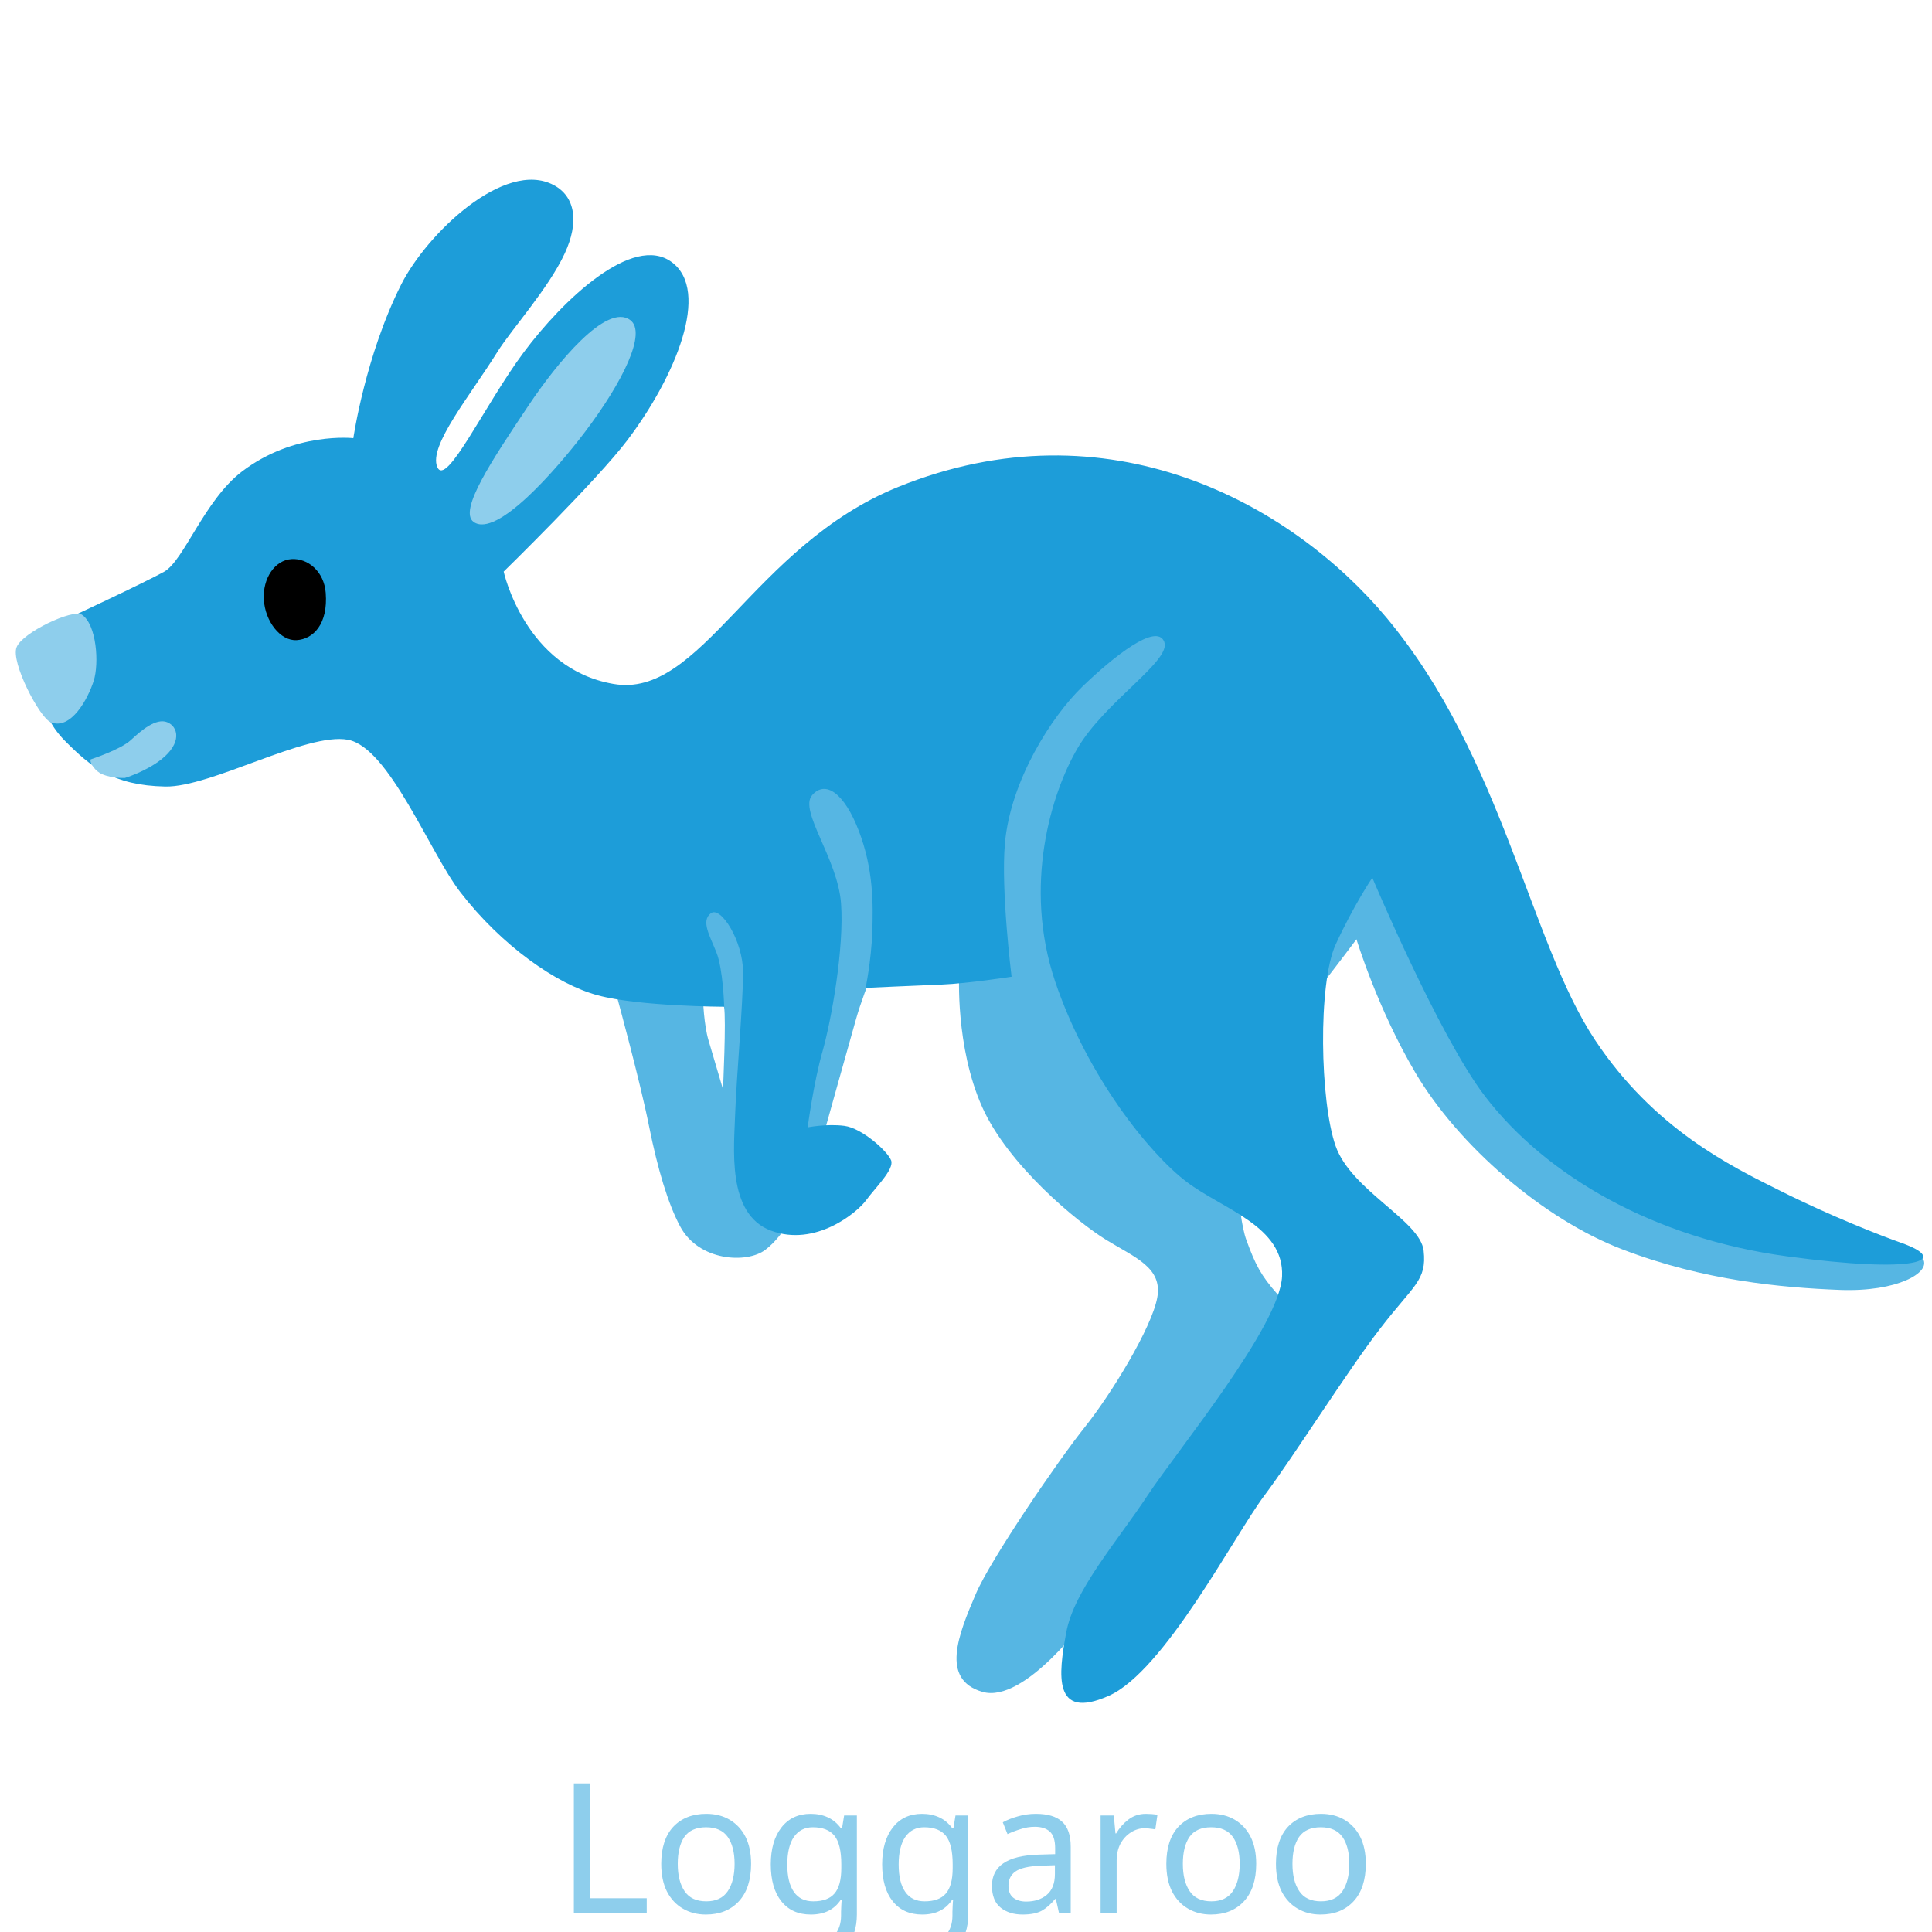
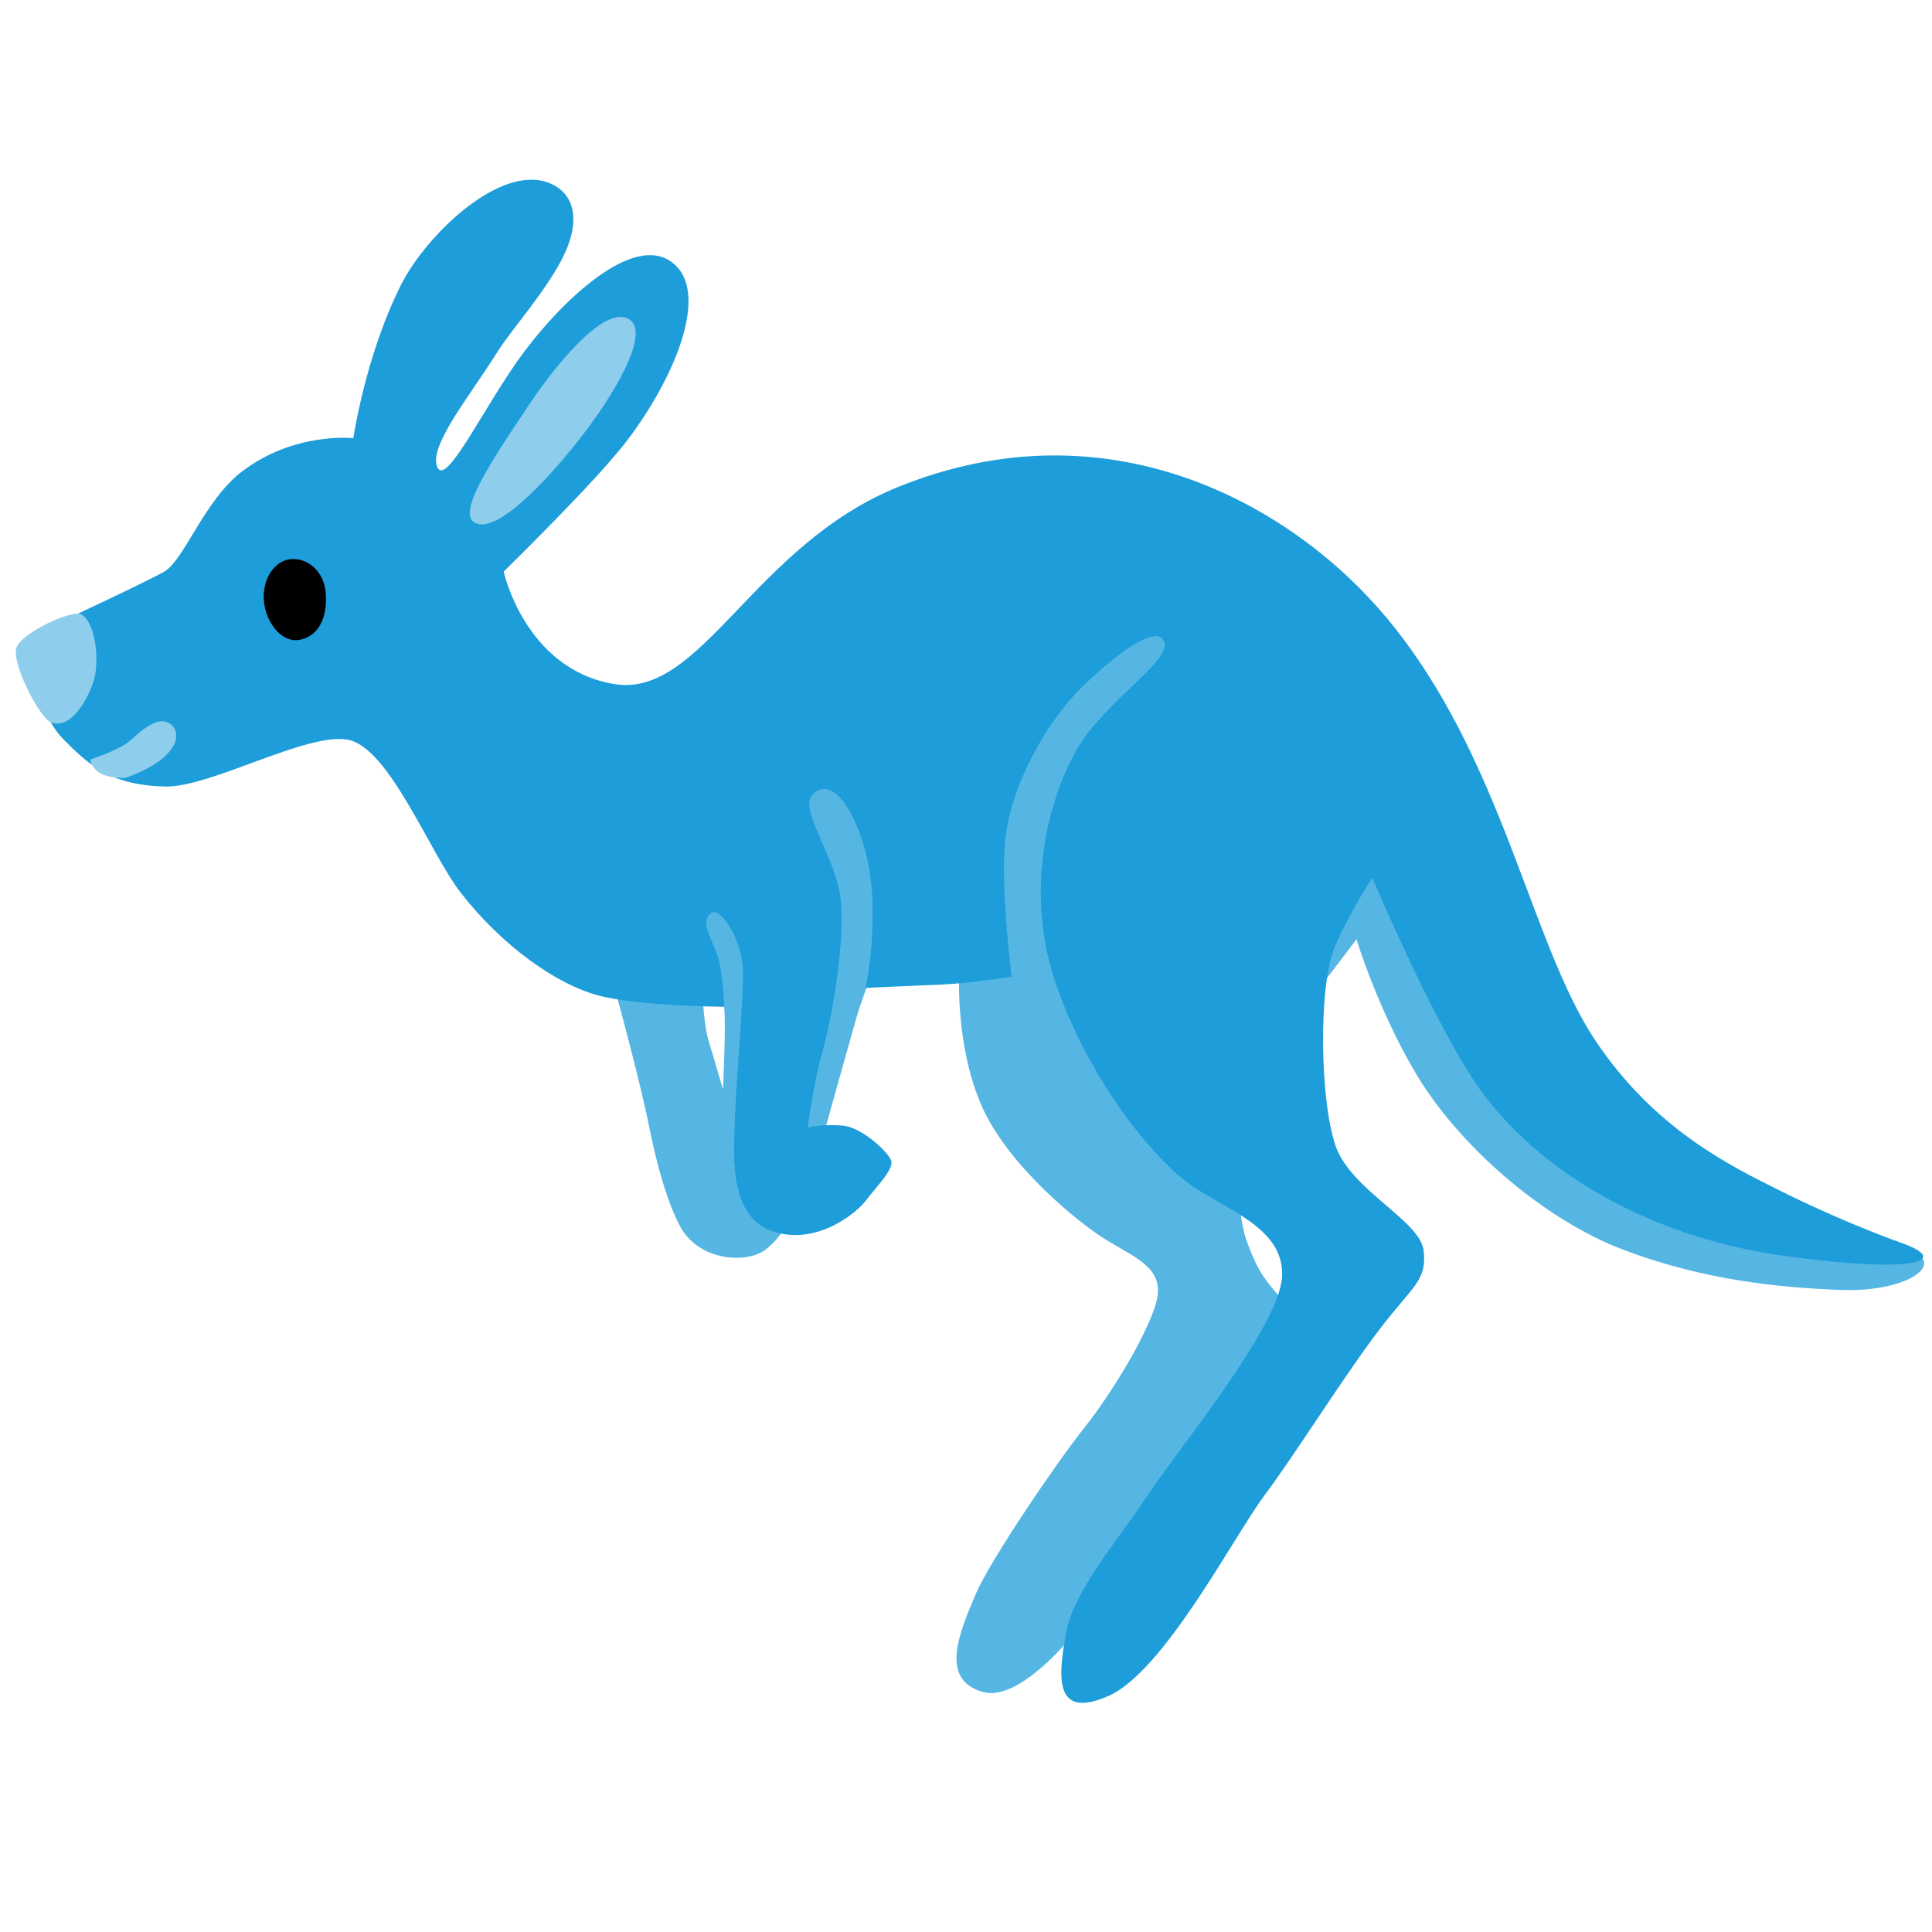
<svg xmlns="http://www.w3.org/2000/svg" width="800px" height="800px" viewBox="0 0 128 128" aria-hidden="true" role="img" class="iconify iconify--noto" preserveAspectRatio="xMidYMid meet">
  <path d="M43.7 64.5l-2.78 1.7s1.48 5.41 2.07 8.36s1.28 5.21 2.07 6.69c1.23 2.31 4.42 2.49 5.65 1.55c2.56-1.94 3.91-7.82 3.91-7.82s1.35-4.84 2.09-7.45c.6-2.13 2.02-5.31 2.02-5.31l4.82 2.29s-.27 4.82 1.52 8.83c1.72 3.85 6.29 7.62 8.21 8.8c1.92 1.18 3.76 1.84 3.39 3.84c-.37 1.99-3.02 6.34-4.79 8.56c-1.77 2.21-6.25 8.77-7.23 11.06c-1.16 2.7-2.36 5.68.44 6.49c2.8.81 6.96-4.97 6.96-4.97l13.62-19.08s.07-1.03-1.03-2.29c-1.11-1.25-1.48-1.99-2.07-3.61s-.81-6.71-.81-6.71s4.79-8.92 5.68-10.03c.89-1.11 2.43-3.17 2.43-3.17s1.39 4.59 3.91 8.85c2.85 4.82 8.47 9.7 13.72 11.7c5.41 2.07 10.55 2.53 14.38 2.68c3.84.15 6.05-1.16 5.53-2.04c-.52-.89-10.33-2.16-10.33-2.16L99.9 70.18l-7.38-18.44l-14.08-11.66l-19.4.52l-13.06 20.87s1.84 4.43 1.99 5.24c.15.81-.07 5.46-.07 5.46s-.54-1.84-.96-3.25c-.3-.99-.37-2.73-.37-2.73L43.7 64.5z" fill="#56B6E3" />
  <path d="M33.37 37.87s6.18-6.04 8.19-8.7c3.2-4.23 5.53-9.88 2.95-11.8s-7.23 2.51-9.81 5.97s-5.14 9-5.73 7.6s2.19-4.74 3.98-7.62c.92-1.48 3.39-4.2 4.47-6.54c.94-2.03.72-3.75-.74-4.52c-3.25-1.72-8.41 3.23-10.1 6.59c-2.38 4.72-3.17 10.18-3.17 10.18s-3.91-.44-7.38 2.21c-2.5 1.91-3.84 5.9-5.16 6.64c-1.33.74-6.29 3.05-6.29 3.05s-3.93 4.47-.27 8.16c1.69 1.7 3.17 2.95 6.64 3.02c3.02.06 9.37-3.61 12.1-3.1s5.41 7.46 7.45 10.1c2.73 3.54 6.37 6.1 9.1 6.83c2.73.74 8.38.76 8.38.76s-.07-2.51-.52-3.61c-.44-1.11-1.03-2.07-.37-2.58c.66-.52 2.14 1.84 2.14 3.91c0 2.07-.44 7.01-.52 9.29c-.07 2.29-.59 6.71 2.36 7.82c2.95 1.11 5.73-1.2 6.32-2.02c.59-.81 1.87-2.04 1.65-2.63s-1.92-2.14-3.1-2.29s-2.43.1-2.43.1s.39-2.95.98-5.02c.59-2.07 1.45-6.88 1.23-9.83c-.22-2.95-2.8-6.12-1.92-7.15s2.14-.15 3.1 2.36s.96 4.79.89 6.71c-.07 1.92-.44 3.69-.44 3.69s3.46-.16 5.02-.22c1.77-.07 4.65-.52 4.65-.52s-.72-5.76-.44-8.85c.37-4.13 3.07-8.38 5.14-10.38c2.07-1.99 4.89-4.23 5.41-2.97c.52 1.25-3.93 3.96-5.75 7.08c-1.73 2.96-3.61 9.07-1.48 15.42c2.14 6.34 6.27 11.43 8.7 13.28c2.43 1.84 6.49 2.95 6.34 6.27c-.15 3.32-6.93 11.51-8.92 14.53c-1.99 3.02-4.87 6.27-5.38 9.07c-.52 2.8-.89 5.83 2.8 4.2c3.69-1.62 8.33-10.62 10.33-13.28c1.99-2.66 5.46-8.19 7.67-11.06c2.21-2.88 3.1-3.17 2.88-5.16s-4.79-3.98-5.83-6.93s-1.18-10.77 0-13.35s2.43-4.43 2.43-4.43s4.41 10.48 7.45 14.46c4.08 5.34 11.28 9.44 19.99 10.62c8.7 1.18 10.9.28 7.6-.89c-1.25-.44-4.64-1.75-8.06-3.47c-3.25-1.62-8.31-4.08-12.22-9.96c-4.33-6.51-6.12-18.73-13.79-27.95c-6.34-7.62-18.49-14.32-32.38-8.7c-9.66 3.91-13.05 14.09-18.88 13.05c-5.86-1.02-7.26-7.44-7.26-7.44z" fill="#1d9dd9" />
  <path d="M31.38 34.58c1.53 1.09 5.51-3.51 7.33-5.9c2.61-3.44 4.14-6.65 3.05-7.47c-1.57-1.18-4.87 2.85-6.74 5.65c-2.42 3.62-4.67 6.98-3.64 7.72z" fill="#8ECEEC" />
  <path d="M21.58 39.28c.16 2.08-.83 3.06-1.92 3.13s-2.09-1.25-2.18-2.67c-.09-1.42.73-2.63 1.83-2.7c1.09-.07 2.16.82 2.27 2.24z" fill="#000" />
  <path d="M5.42 40.72c.99.66 1.15 3.24.79 4.38c-.39 1.23-1.52 3.29-2.85 2.75c-.74-.3-2.66-3.98-2.26-4.97c.38-.98 3.73-2.55 4.32-2.16z" fill="#8ECEEC" />
  <path d="M6.01 50.31s1.97-.64 2.66-1.28s1.67-1.48 2.41-1.18s.98 1.38-.39 2.46c-1.04.82-2.41 1.23-2.41 1.23s-.84.05-1.52-.25c-.4-.16-.85-.73-.75-.98z" fill="#8ECEEC" />
-   <text x="50%" y="99%" text-anchor="middle" alignment-baseline="ideographic" font-family="Tahoma" fill="#8ECEEC">
-         Loggaroo
-     </text>
</svg>
